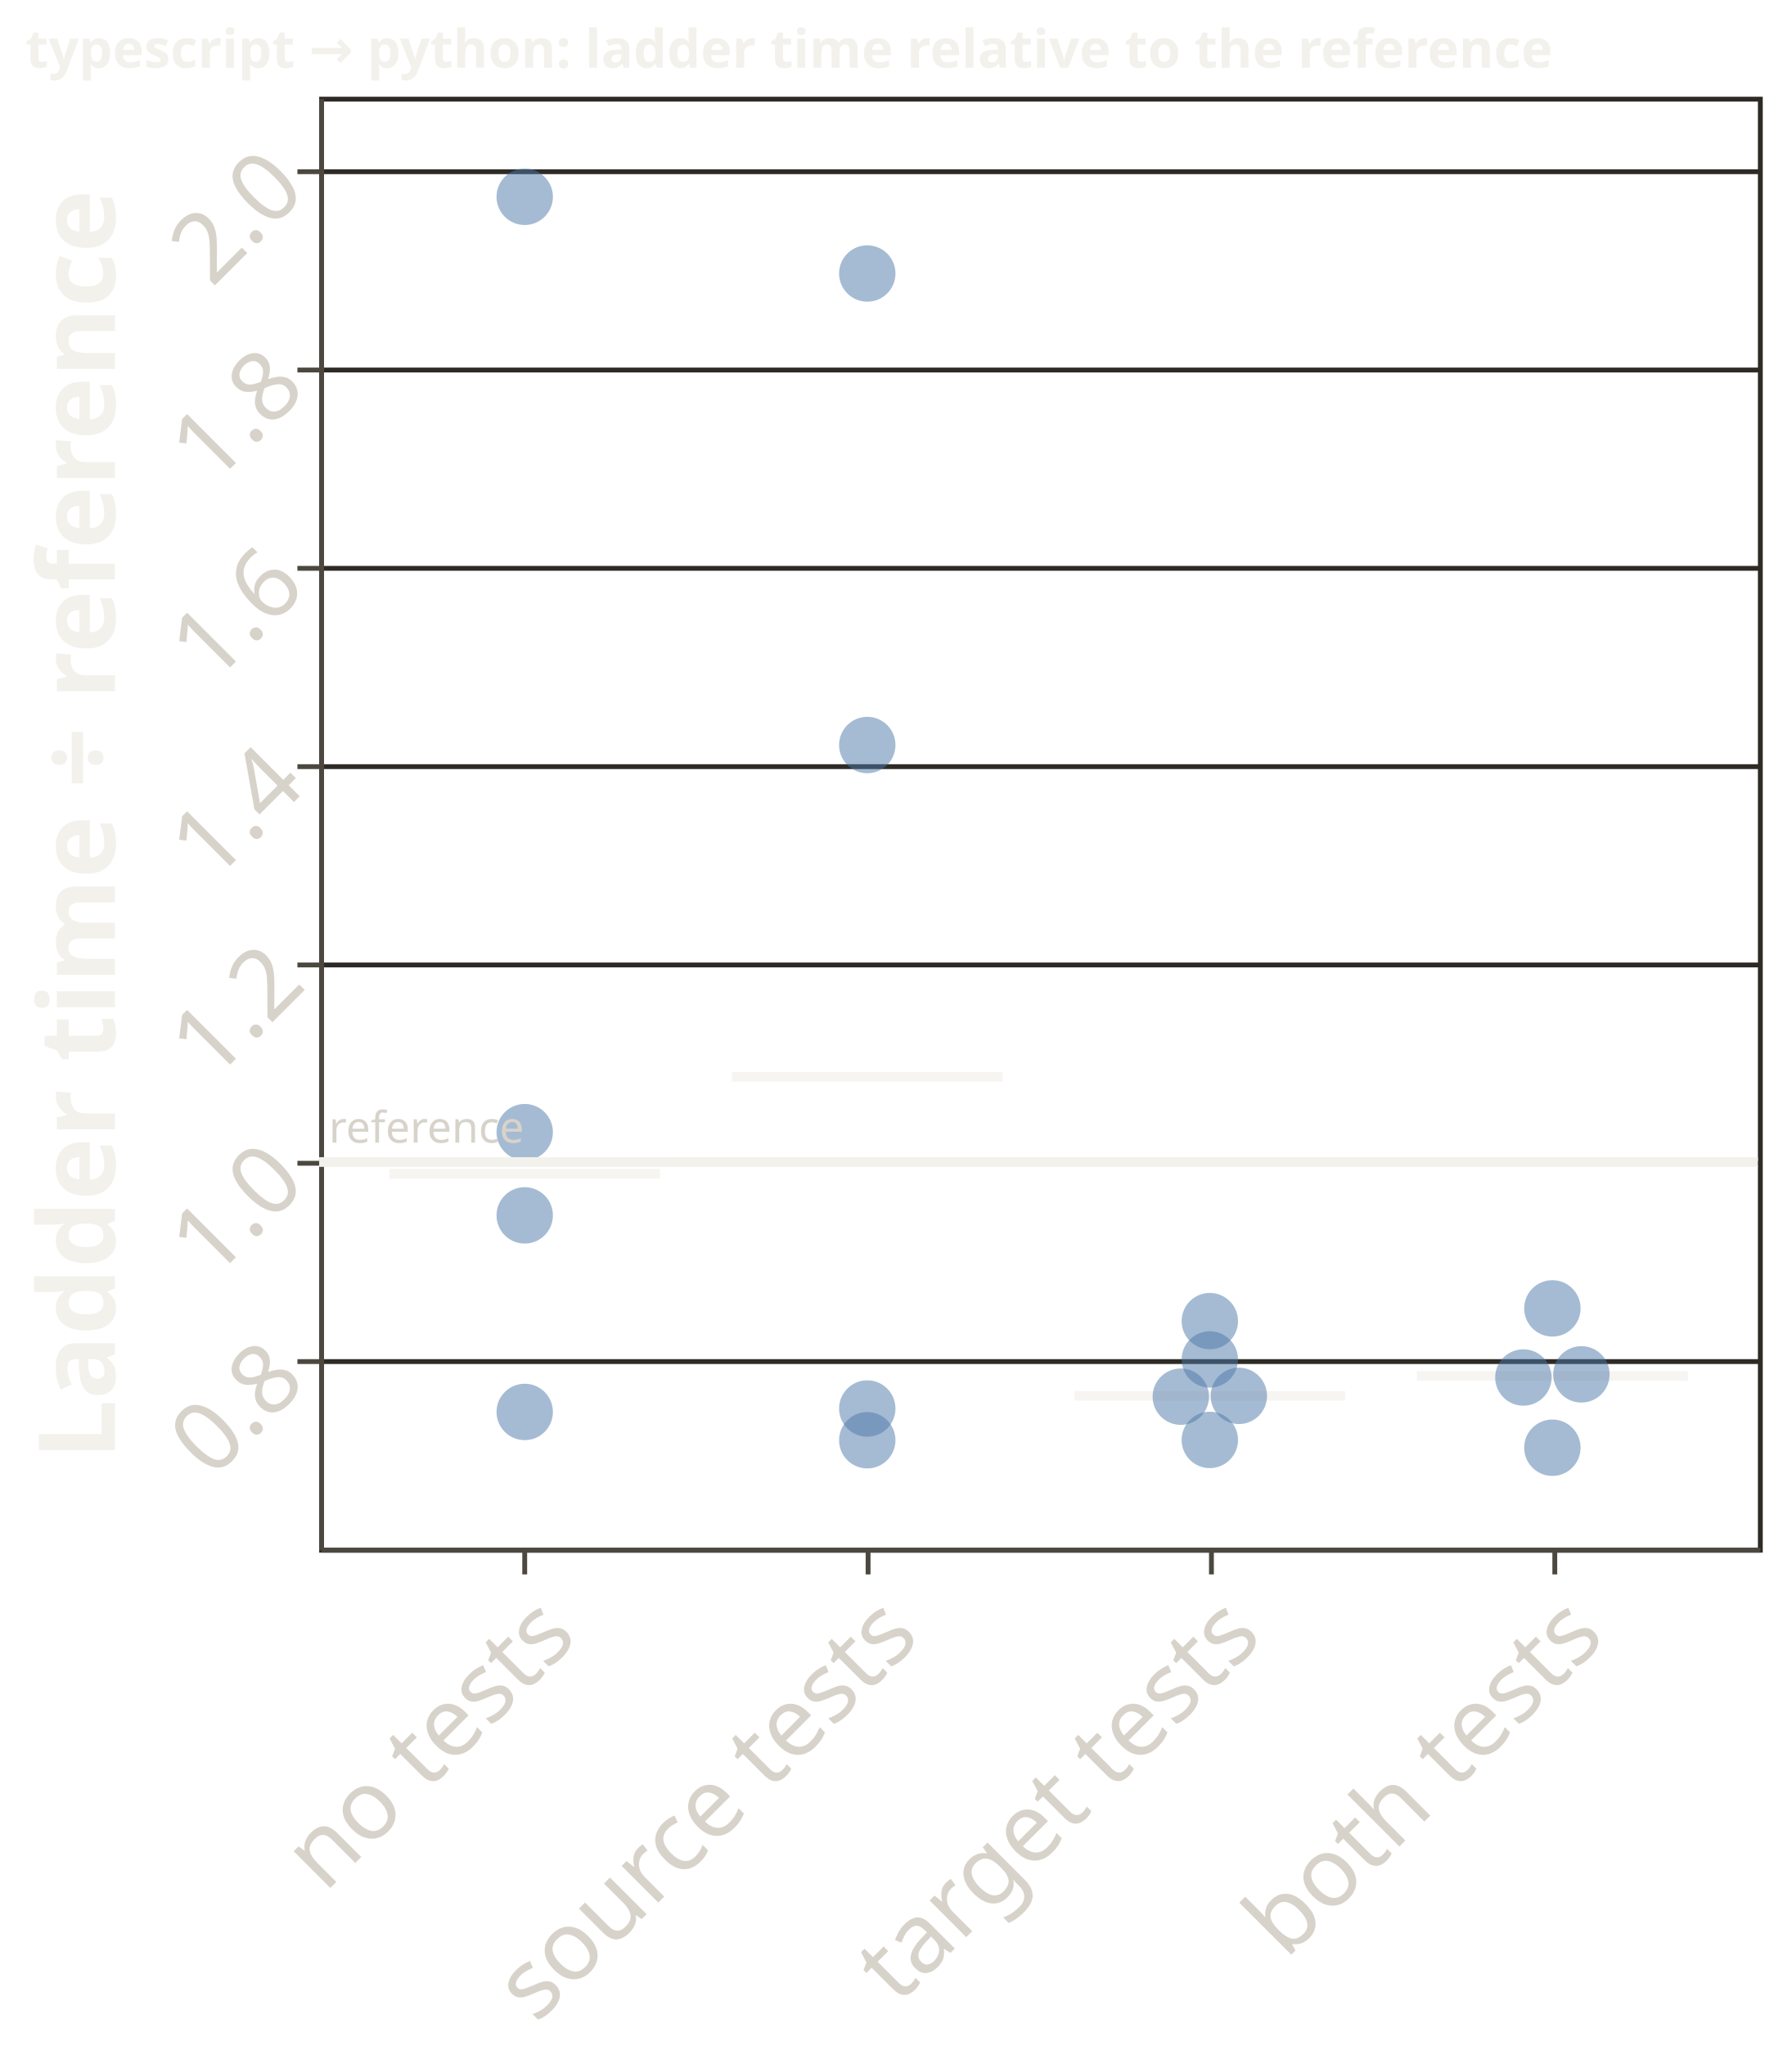
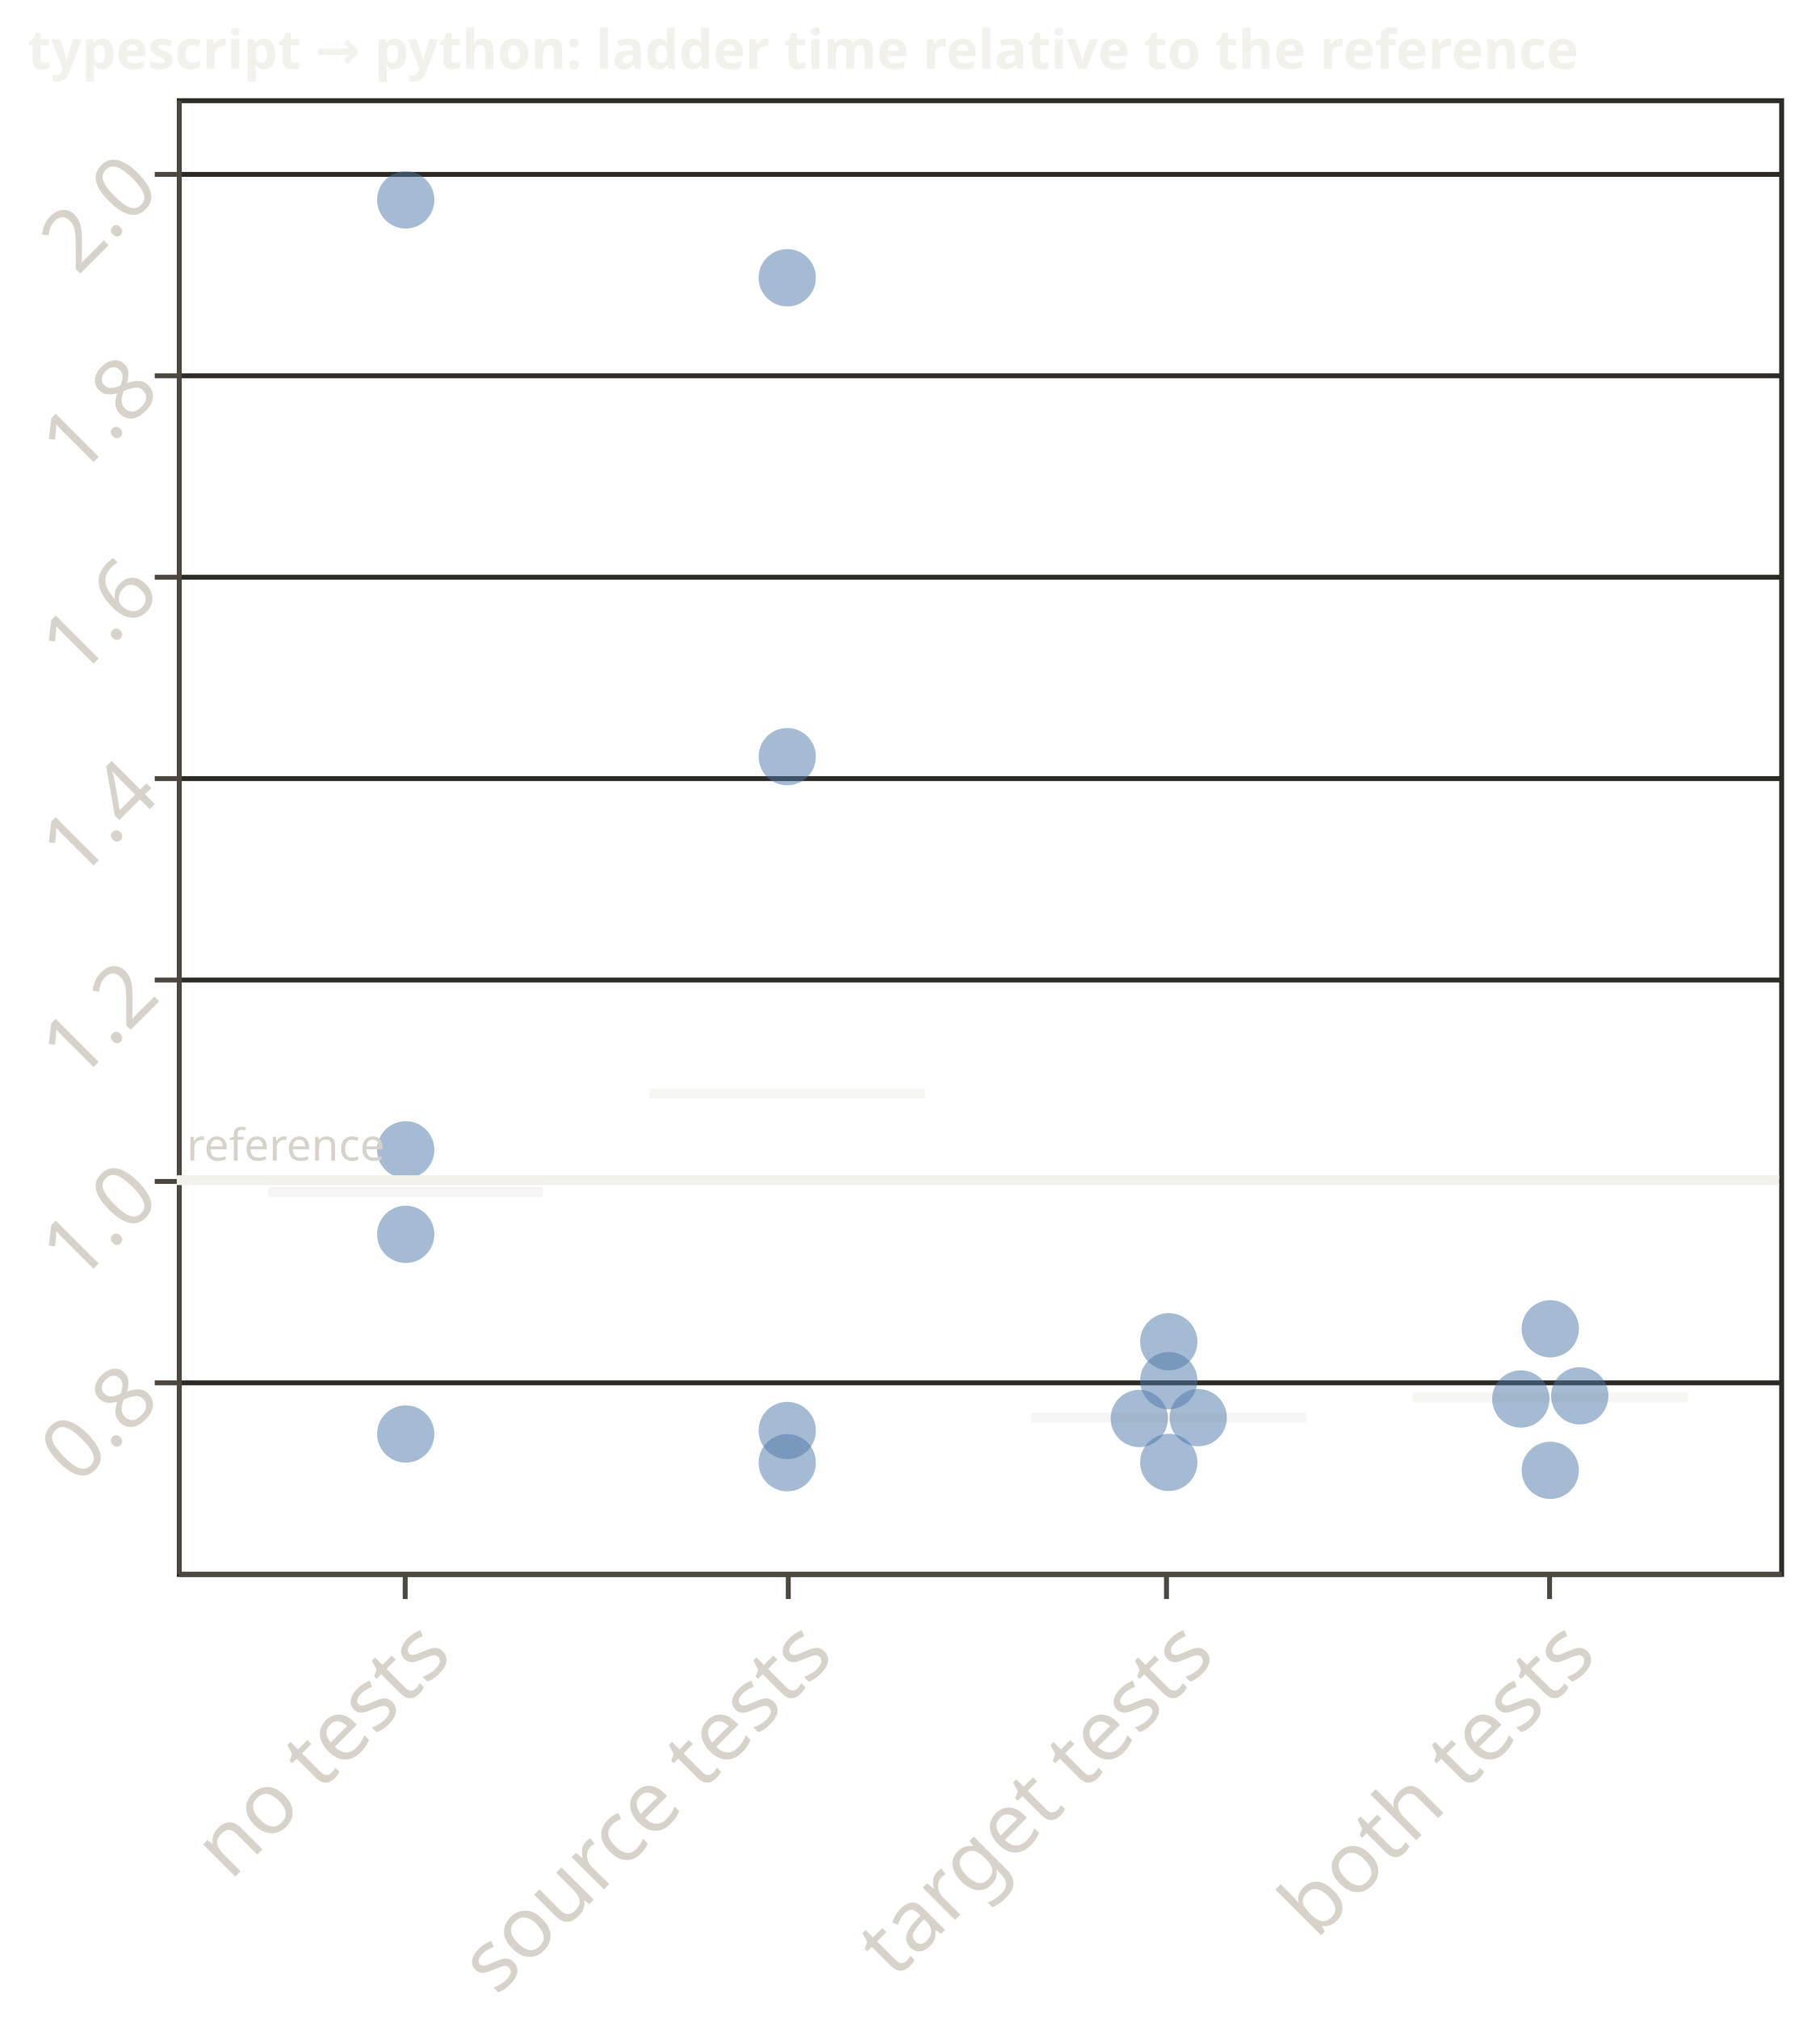
- <svg xmlns="http://www.w3.org/2000/svg" version="1.1" class="marks" width="370.5" height="423" viewBox="0 0 370.5 423">
-   <g fill="none" stroke-miterlimit="10" transform="translate(66,20)">
+ <svg xmlns="http://www.w3.org/2000/svg" version="1.1" class="marks" width="370.5" height="411" viewBox="0 0 370.5 411">
+   <g fill="none" stroke-miterlimit="10" transform="translate(36,20)">
    <g class="mark-group role-frame root" role="graphics-object" aria-roledescription="group mark container">
      <g transform="translate(0,0)">
-         <path class="background" aria-hidden="true" d="M0.5,0.5h297.5v300h-297.5Z" stroke="#2e2b26" />
+         <path class="background" aria-hidden="true" d="M0.5,0.5h326.25v300h-326.25Z" stroke="#2e2b26" />
        <g>
          <g class="mark-group role-axis" aria-hidden="true">
            <g transform="translate(0.5,0.5)">
              <path class="background" aria-hidden="true" d="M0,0h0v0h0Z" pointer-events="none" />
              <g>
                <g class="mark-rule role-axis-grid" pointer-events="none">
-                   <line transform="translate(0,261)" x2="297.5" y2="0" stroke="#2e2b26" stroke-width="1" opacity="1" />
-                   <line transform="translate(0,220)" x2="297.5" y2="0" stroke="#2e2b26" stroke-width="1" opacity="1" />
-                   <line transform="translate(0,179)" x2="297.5" y2="0" stroke="#2e2b26" stroke-width="1" opacity="1" />
-                   <line transform="translate(0,138)" x2="297.5" y2="0" stroke="#2e2b26" stroke-width="1" opacity="1" />
-                   <line transform="translate(0,97)" x2="297.5" y2="0" stroke="#2e2b26" stroke-width="1" opacity="1" />
-                   <line transform="translate(0,56)" x2="297.5" y2="0" stroke="#2e2b26" stroke-width="1" opacity="1" />
-                   <line transform="translate(0,15)" x2="297.5" y2="0" stroke="#2e2b26" stroke-width="1" opacity="1" />
+                   <line transform="translate(0,261)" x2="326.25" y2="0" stroke="#2e2b26" stroke-width="1" opacity="1" />
+                   <line transform="translate(0,220)" x2="326.25" y2="0" stroke="#2e2b26" stroke-width="1" opacity="1" />
+                   <line transform="translate(0,179)" x2="326.25" y2="0" stroke="#2e2b26" stroke-width="1" opacity="1" />
+                   <line transform="translate(0,138)" x2="326.25" y2="0" stroke="#2e2b26" stroke-width="1" opacity="1" />
+                   <line transform="translate(0,97)" x2="326.25" y2="0" stroke="#2e2b26" stroke-width="1" opacity="1" />
+                   <line transform="translate(0,56)" x2="326.25" y2="0" stroke="#2e2b26" stroke-width="1" opacity="1" />
+                   <line transform="translate(0,15)" x2="326.25" y2="0" stroke="#2e2b26" stroke-width="1" opacity="1" />
                </g>
              </g>
              <path class="foreground" aria-hidden="true" d="" pointer-events="none" display="none" />
            </g>
          </g>
          <g class="mark-group role-axis" role="graphics-symbol" aria-roledescription="axis" aria-label="X-axis for a discrete scale with 4 values: no tests, source tests, target tests, both tests">
            <g transform="translate(0.5,300.5)">
              <path class="background" aria-hidden="true" d="M0,0h0v0h0Z" pointer-events="none" />
              <g>
                <g class="mark-rule role-axis-tick" pointer-events="none">
-                   <line transform="translate(42,0)" x2="0" y2="5" stroke="#4c4840" stroke-width="1" opacity="1" />
-                   <line transform="translate(113,0)" x2="0" y2="5" stroke="#4c4840" stroke-width="1" opacity="1" />
-                   <line transform="translate(184,0)" x2="0" y2="5" stroke="#4c4840" stroke-width="1" opacity="1" />
-                   <line transform="translate(255,0)" x2="0" y2="5" stroke="#4c4840" stroke-width="1" opacity="1" />
+                   <line transform="translate(46,0)" x2="0" y2="5" stroke="#4c4840" stroke-width="1" opacity="1" />
+                   <line transform="translate(124,0)" x2="0" y2="5" stroke="#4c4840" stroke-width="1" opacity="1" />
+                   <line transform="translate(201,0)" x2="0" y2="5" stroke="#4c4840" stroke-width="1" opacity="1" />
+                   <line transform="translate(279,0)" x2="0" y2="5" stroke="#4c4840" stroke-width="1" opacity="1" />
                </g>
                <g class="mark-text role-axis-label" pointer-events="none">
-                   <text text-anchor="end" transform="translate(42,7) rotate(-45) translate(0,16)" font-family="sans-serif" font-size="20px" fill="#d8d3ca" opacity="1">no tests</text>
-                   <text text-anchor="end" transform="translate(112.8333,7) rotate(-45) translate(0,16)" font-family="sans-serif" font-size="20px" fill="#d8d3ca" opacity="1">source tests</text>
-                   <text text-anchor="end" transform="translate(183.6667,7) rotate(-45) translate(0,16)" font-family="sans-serif" font-size="20px" fill="#d8d3ca" opacity="1">target tests</text>
-                   <text text-anchor="end" transform="translate(254.5,7) rotate(-45) translate(0,16)" font-family="sans-serif" font-size="20px" fill="#d8d3ca" opacity="1">both tests</text>
+                   <text text-anchor="end" transform="translate(46.10714,7) rotate(-45) translate(0,14)" font-family="sans-serif" font-size="17.32px" fill="#d8d3ca" opacity="1">no tests</text>
+                   <text text-anchor="end" transform="translate(123.7857,7) rotate(-45) translate(0,14)" font-family="sans-serif" font-size="17.32px" fill="#d8d3ca" opacity="1">source tests</text>
+                   <text text-anchor="end" transform="translate(201.4643,7) rotate(-45) translate(0,14)" font-family="sans-serif" font-size="17.32px" fill="#d8d3ca" opacity="1">target tests</text>
+                   <text text-anchor="end" transform="translate(279.1429,7) rotate(-45) translate(0,14)" font-family="sans-serif" font-size="17.32px" fill="#d8d3ca" opacity="1">both tests</text>
                </g>
                <g class="mark-rule role-axis-domain" pointer-events="none">
-                   <line transform="translate(0,0)" x2="297.5" y2="0" stroke="#4c4840" stroke-width="1" opacity="1" />
+                   <line transform="translate(0,0)" x2="326.25" y2="0" stroke="#4c4840" stroke-width="1" opacity="1" />
                </g>
              </g>
              <path class="foreground" aria-hidden="true" d="" pointer-events="none" display="none" />
            </g>
          </g>
-           <g class="mark-group role-axis" role="graphics-symbol" aria-roledescription="axis" aria-label="Y-axis titled 'Ladder time ÷ reference' for a linear scale with values from 0.6 to 2.1">
+           <g class="mark-group role-axis" role="graphics-symbol" aria-roledescription="axis" aria-label="Y-axis for a linear scale with values from 0.6 to 2.1">
            <g transform="translate(0.5,0.5)">
              <path class="background" aria-hidden="true" d="M0,0h0v0h0Z" pointer-events="none" />
              <g>
                <g class="mark-rule role-axis-tick" pointer-events="none">
                  <line transform="translate(0,261)" x2="-5" y2="0" stroke="#4c4840" stroke-width="1" opacity="1" />
                  <line transform="translate(0,220)" x2="-5" y2="0" stroke="#4c4840" stroke-width="1" opacity="1" />
                  <line transform="translate(0,179)" x2="-5" y2="0" stroke="#4c4840" stroke-width="1" opacity="1" />
                  <line transform="translate(0,138)" x2="-5" y2="0" stroke="#4c4840" stroke-width="1" opacity="1" />
                  <line transform="translate(0,97)" x2="-5" y2="0" stroke="#4c4840" stroke-width="1" opacity="1" />
                  <line transform="translate(0,56)" x2="-5" y2="0" stroke="#4c4840" stroke-width="1" opacity="1" />
                  <line transform="translate(0,15)" x2="-5" y2="0" stroke="#4c4840" stroke-width="1" opacity="1" />
                </g>
                <g class="mark-text role-axis-label" pointer-events="none">
-                   <text text-anchor="end" transform="translate(-7,261.2983) rotate(-45) translate(0,6)" font-family="sans-serif" font-size="20px" fill="#d8d3ca" opacity="1">0.8</text>
-                   <text text-anchor="end" transform="translate(-7,220.2419) rotate(-45) translate(0,6)" font-family="sans-serif" font-size="20px" fill="#d8d3ca" opacity="1">1.0</text>
-                   <text text-anchor="end" transform="translate(-7,179.1856) rotate(-45) translate(0,6)" font-family="sans-serif" font-size="20px" fill="#d8d3ca" opacity="1">1.2</text>
-                   <text text-anchor="end" transform="translate(-7,138.1292) rotate(-45) translate(0,6)" font-family="sans-serif" font-size="20px" fill="#d8d3ca" opacity="1">1.4</text>
-                   <text text-anchor="end" transform="translate(-7,97.07291) rotate(-45) translate(0,6)" font-family="sans-serif" font-size="20px" fill="#d8d3ca" opacity="1">1.6</text>
-                   <text text-anchor="end" transform="translate(-7,56.01657) rotate(-45) translate(0,6)" font-family="sans-serif" font-size="20px" fill="#d8d3ca" opacity="1">1.8</text>
-                   <text text-anchor="end" transform="translate(-7,14.96024) rotate(-45) translate(0,6)" font-family="sans-serif" font-size="20px" fill="#d8d3ca" opacity="1">2.0</text>
+                   <text text-anchor="end" transform="translate(-7,261.2983) rotate(-45) translate(0,5)" font-family="sans-serif" font-size="17.32px" fill="#d8d3ca" opacity="1">0.8</text>
+                   <text text-anchor="end" transform="translate(-7,220.2419) rotate(-45) translate(0,5)" font-family="sans-serif" font-size="17.32px" fill="#d8d3ca" opacity="1">1.0</text>
+                   <text text-anchor="end" transform="translate(-7,179.1856) rotate(-45) translate(0,5)" font-family="sans-serif" font-size="17.32px" fill="#d8d3ca" opacity="1">1.2</text>
+                   <text text-anchor="end" transform="translate(-7,138.1292) rotate(-45) translate(0,5)" font-family="sans-serif" font-size="17.32px" fill="#d8d3ca" opacity="1">1.4</text>
+                   <text text-anchor="end" transform="translate(-7,97.07291) rotate(-45) translate(0,5)" font-family="sans-serif" font-size="17.32px" fill="#d8d3ca" opacity="1">1.6</text>
+                   <text text-anchor="end" transform="translate(-7,56.01657) rotate(-45) translate(0,5)" font-family="sans-serif" font-size="17.32px" fill="#d8d3ca" opacity="1">1.8</text>
+                   <text text-anchor="end" transform="translate(-7,14.96024) rotate(-45) translate(0,5)" font-family="sans-serif" font-size="17.32px" fill="#d8d3ca" opacity="1">2.0</text>
                </g>
                <g class="mark-rule role-axis-domain" pointer-events="none">
                  <line transform="translate(0,300)" x2="0" y2="-300" stroke="#4c4840" stroke-width="1" opacity="1" />
-                 </g>
-                 <g class="mark-text role-axis-title" pointer-events="none">
-                   <text text-anchor="middle" transform="translate(-37.73057,150) rotate(-90) translate(0,-5)" font-family="sans-serif" font-size="22px" font-weight="bold" fill="#f3f1ec" opacity="1">Ladder time ÷ reference</text>
                </g>
              </g>
              <path class="foreground" aria-hidden="true" d="" pointer-events="none" display="none" />
            </g>
          </g>
          <g class="mark-rect role-mark layer_0_marks" role="graphics-object" aria-roledescription="rect mark container">
-             <path aria-label="condition: no tests; Ladder time ÷ reference: 0.988171703008; nudge: 0" role="graphics-symbol" aria-roledescription="tick" d="M14.5,221.67h56v2h-56Z" fill="#f3f1ec" opacity="0.7" />
-             <path aria-label="condition: source tests; Ladder time ÷ reference: 1.08585265435; nudge: 0" role="graphics-symbol" aria-roledescription="tick" d="M85.333,201.618h56v2h-56Z" fill="#f3f1ec" opacity="0.7" />
-             <path aria-label="condition: target tests; Ladder time ÷ reference: 0.764488670547; nudge: 0" role="graphics-symbol" aria-roledescription="tick" d="M156.167,267.588h56v2h-56Z" fill="#f3f1ec" opacity="0.7" />
-             <path aria-label="condition: both tests; Ladder time ÷ reference: 0.784569588743; nudge: 0" role="graphics-symbol" aria-roledescription="tick" d="M227,263.466h56v2h-56Z" fill="#f3f1ec" opacity="0.7" />
+             <path aria-label="condition: no tests; value: 0.988171703008; nudge: 0" role="graphics-symbol" aria-roledescription="tick" d="M18.607,221.67h56v2h-56Z" fill="#f3f1ec" opacity="0.7" />
+             <path aria-label="condition: source tests; value: 1.08585265435; nudge: 0" role="graphics-symbol" aria-roledescription="tick" d="M96.286,201.618h56v2h-56Z" fill="#f3f1ec" opacity="0.7" />
+             <path aria-label="condition: target tests; value: 0.764488670547; nudge: 0" role="graphics-symbol" aria-roledescription="tick" d="M173.964,267.588h56v2h-56Z" fill="#f3f1ec" opacity="0.7" />
+             <path aria-label="condition: both tests; value: 0.784569588743; nudge: 0" role="graphics-symbol" aria-roledescription="tick" d="M251.643,263.466h56v2h-56Z" fill="#f3f1ec" opacity="0.7" />
          </g>
          <g class="mark-symbol role-mark layer_1_marks" role="graphics-object" aria-roledescription="symbol mark container">
-             <path aria-label="condition: no tests; Ladder time ÷ reference: 1.03008119795; nudge: 0; run: 2da5a2c0; ladder time ÷ reference: 1.03; rungs completed: 16; total ms: 416.1" role="graphics-symbol" aria-roledescription="point" transform="translate(42.5,214.0668)" d="M5.831,0A5.831,5.831,0,1,1,-5.831,0A5.831,5.831,0,1,1,5.831,0" fill="#4c78a8" stroke-width="2" opacity="0.5" />
-             <path aria-label="condition: no tests; Ladder time ÷ reference: 0.946262208065; nudge: 0; run: f8ca89ff; ladder time ÷ reference: 0.95; rungs completed: 16; total ms: 409.9" role="graphics-symbol" aria-roledescription="point" transform="translate(42.5,231.2733)" d="M5.831,0A5.831,5.831,0,1,1,-5.831,0A5.831,5.831,0,1,1,5.831,0" fill="#4c78a8" stroke-width="2" opacity="0.5" />
-             <path aria-label="condition: no tests; Ladder time ÷ reference: 0.748292397005; nudge: 0; run: 2d7fbef6; ladder time ÷ reference: 0.75; rungs completed: 16; total ms: 370.1" role="graphics-symbol" aria-roledescription="point" transform="translate(42.5,271.9129)" d="M5.831,0A5.831,5.831,0,1,1,-5.831,0A5.831,5.831,0,1,1,5.831,0" fill="#4c78a8" stroke-width="2" opacity="0.5" />
-             <path aria-label="condition: no tests; Ladder time ÷ reference: 1.97208996963; nudge: 0; run: 670261ce; ladder time ÷ reference: 1.97; rungs completed: 18; total ms: 20,950.7" role="graphics-symbol" aria-roledescription="point" transform="translate(42.5,20.68966)" d="M5.831,0A5.831,5.831,0,1,1,-5.831,0A5.831,5.831,0,1,1,5.831,0" fill="#4c78a8" stroke-width="2" opacity="0.5" />
-             <path aria-label="condition: source tests; Ladder time ÷ reference: 0.719814411021; nudge: 0; run: 054a84ca; ladder time ÷ reference: 0.72; rungs completed: 16; total ms: 359.5" role="graphics-symbol" aria-roledescription="point" transform="translate(113.3333,277.7589)" d="M5.831,0A5.831,5.831,0,1,1,-5.831,0A5.831,5.831,0,1,1,5.831,0" fill="#4c78a8" stroke-width="2" opacity="0.5" />
-             <path aria-label="condition: source tests; Ladder time ÷ reference: 0.75174202043; nudge: 0; run: 3f62598c; ladder time ÷ reference: 0.75; rungs completed: 16; total ms: 366.2" role="graphics-symbol" aria-roledescription="point" transform="translate(113.3333,271.2047)" d="M5.831,0A5.831,5.831,0,1,1,-5.831,0A5.831,5.831,0,1,1,5.831,0" fill="#4c78a8" stroke-width="2" opacity="0.5" />
-             <path aria-label="condition: source tests; Ladder time ÷ reference: 1.41996328827; nudge: 0; run: 461ef9c5; ladder time ÷ reference: 1.42; rungs completed: 16; total ms: 496.0" role="graphics-symbol" aria-roledescription="point" transform="translate(113.3333,134.0312)" d="M5.831,0A5.831,5.831,0,1,1,-5.831,0A5.831,5.831,0,1,1,5.831,0" fill="#4c78a8" stroke-width="2" opacity="0.5" />
-             <path aria-label="condition: source tests; Ladder time ÷ reference: 1.89485500841; nudge: 0; run: 7c1544c0; ladder time ÷ reference: 1.89; rungs completed: 16; total ms: 575.0" role="graphics-symbol" aria-roledescription="point" transform="translate(113.3333,36.54458)" d="M5.831,0A5.831,5.831,0,1,1,-5.831,0A5.831,5.831,0,1,1,5.831,0" fill="#4c78a8" stroke-width="2" opacity="0.5" />
-             <path aria-label="condition: target tests; Ladder time ÷ reference: 0.764488670547; nudge: 0.5; run: fbe56704; ladder time ÷ reference: 0.76; rungs completed: 16; total ms: 372.7" role="graphics-symbol" aria-roledescription="point" transform="translate(190.1667,268.5881)" d="M5.831,0A5.831,5.831,0,1,1,-5.831,0A5.831,5.831,0,1,1,5.831,0" fill="#4c78a8" stroke-width="2" opacity="0.5" />
-             <path aria-label="condition: target tests; Ladder time ÷ reference: 0.720117142561; nudge: 0; run: f01d5496; ladder time ÷ reference: 0.72; rungs completed: 16; total ms: 364.3" role="graphics-symbol" aria-roledescription="point" transform="translate(184.1667,277.6967)" d="M5.831,0A5.831,5.831,0,1,1,-5.831,0A5.831,5.831,0,1,1,5.831,0" fill="#4c78a8" stroke-width="2" opacity="0.5" />
-             <path aria-label="condition: target tests; Ladder time ÷ reference: 0.839766829499; nudge: 0; run: 8305aa82; ladder time ÷ reference: 0.84; rungs completed: 16; total ms: 388.2" role="graphics-symbol" aria-roledescription="point" transform="translate(184.1667,253.1349)" d="M5.831,0A5.831,5.831,0,1,1,-5.831,0A5.831,5.831,0,1,1,5.831,0" fill="#4c78a8" stroke-width="2" opacity="0.5" />
-             <path aria-label="condition: target tests; Ladder time ÷ reference: 0.76367691938; nudge: −0.5; run: 609edff1; ladder time ÷ reference: 0.76; rungs completed: 16; total ms: 369.7" role="graphics-symbol" aria-roledescription="point" transform="translate(178.1667,268.7547)" d="M5.831,0A5.831,5.831,0,1,1,-5.831,0A5.831,5.831,0,1,1,5.831,0" fill="#4c78a8" stroke-width="2" opacity="0.5" />
-             <path aria-label="condition: target tests; Ladder time ÷ reference: 0.801173279899; nudge: 0; run: 14873f98; ladder time ÷ reference: 0.80; rungs completed: 16; total ms: 379.6" role="graphics-symbol" aria-roledescription="point" transform="translate(184.1667,261.0574)" d="M5.831,0A5.831,5.831,0,1,1,-5.831,0A5.831,5.831,0,1,1,5.831,0" fill="#4c78a8" stroke-width="2" opacity="0.5" />
-             <path aria-label="condition: both tests; Ladder time ÷ reference: 0.786149484692; nudge: 0.5; run: 9f286468; ladder time ÷ reference: 0.79; rungs completed: 16; total ms: 372.3" role="graphics-symbol" aria-roledescription="point" transform="translate(261,264.1415)" d="M5.831,0A5.831,5.831,0,1,1,-5.831,0A5.831,5.831,0,1,1,5.831,0" fill="#4c78a8" stroke-width="2" opacity="0.5" />
-             <path aria-label="condition: both tests; Ladder time ÷ reference: 0.852598830391; nudge: 0; run: 2a16d72b; ladder time ÷ reference: 0.85; rungs completed: 16; total ms: 391.4" role="graphics-symbol" aria-roledescription="point" transform="translate(255,250.5007)" d="M5.831,0A5.831,5.831,0,1,1,-5.831,0A5.831,5.831,0,1,1,5.831,0" fill="#4c78a8" stroke-width="2" opacity="0.5" />
-             <path aria-label="condition: both tests; Ladder time ÷ reference: 0.782989692793; nudge: −0.5; run: 9de9fd66; ladder time ÷ reference: 0.78; rungs completed: 16; total ms: 379.5" role="graphics-symbol" aria-roledescription="point" transform="translate(249,264.7902)" d="M5.831,0A5.831,5.831,0,1,1,-5.831,0A5.831,5.831,0,1,1,5.831,0" fill="#4c78a8" stroke-width="2" opacity="0.5" />
-             <path aria-label="condition: both tests; Ladder time ÷ reference: 0.712256737339; nudge: 0; run: 089a4294; ladder time ÷ reference: 0.71; rungs completed: 16; total ms: 365.2" role="graphics-symbol" aria-roledescription="point" transform="translate(255,279.3103)" d="M5.831,0A5.831,5.831,0,1,1,-5.831,0A5.831,5.831,0,1,1,5.831,0" fill="#4c78a8" stroke-width="2" opacity="0.5" />
+             <path aria-label="condition: no tests; value: 1.03008119795; nudge: 0; run: 2da5a2c0; ladder time ÷ reference: 1.03; rungs completed: 16; total ms: 416.1" role="graphics-symbol" aria-roledescription="point" transform="translate(46.60714,214.0668)" d="M5.831,0A5.831,5.831,0,1,1,-5.831,0A5.831,5.831,0,1,1,5.831,0" fill="#4c78a8" stroke-width="2" opacity="0.5" />
+             <path aria-label="condition: no tests; value: 0.946262208065; nudge: 0; run: f8ca89ff; ladder time ÷ reference: 0.95; rungs completed: 16; total ms: 409.9" role="graphics-symbol" aria-roledescription="point" transform="translate(46.60714,231.2733)" d="M5.831,0A5.831,5.831,0,1,1,-5.831,0A5.831,5.831,0,1,1,5.831,0" fill="#4c78a8" stroke-width="2" opacity="0.5" />
+             <path aria-label="condition: no tests; value: 0.748292397005; nudge: 0; run: 2d7fbef6; ladder time ÷ reference: 0.75; rungs completed: 16; total ms: 370.1" role="graphics-symbol" aria-roledescription="point" transform="translate(46.60714,271.9129)" d="M5.831,0A5.831,5.831,0,1,1,-5.831,0A5.831,5.831,0,1,1,5.831,0" fill="#4c78a8" stroke-width="2" opacity="0.5" />
+             <path aria-label="condition: no tests; value: 1.97208996963; nudge: 0; run: 670261ce; ladder time ÷ reference: 1.97; rungs completed: 18; total ms: 20,950.7" role="graphics-symbol" aria-roledescription="point" transform="translate(46.60714,20.68966)" d="M5.831,0A5.831,5.831,0,1,1,-5.831,0A5.831,5.831,0,1,1,5.831,0" fill="#4c78a8" stroke-width="2" opacity="0.5" />
+             <path aria-label="condition: source tests; value: 0.719814411021; nudge: 0; run: 054a84ca; ladder time ÷ reference: 0.72; rungs completed: 16; total ms: 359.5" role="graphics-symbol" aria-roledescription="point" transform="translate(124.2857,277.7589)" d="M5.831,0A5.831,5.831,0,1,1,-5.831,0A5.831,5.831,0,1,1,5.831,0" fill="#4c78a8" stroke-width="2" opacity="0.5" />
+             <path aria-label="condition: source tests; value: 0.75174202043; nudge: 0; run: 3f62598c; ladder time ÷ reference: 0.75; rungs completed: 16; total ms: 366.2" role="graphics-symbol" aria-roledescription="point" transform="translate(124.2857,271.2047)" d="M5.831,0A5.831,5.831,0,1,1,-5.831,0A5.831,5.831,0,1,1,5.831,0" fill="#4c78a8" stroke-width="2" opacity="0.5" />
+             <path aria-label="condition: source tests; value: 1.41996328827; nudge: 0; run: 461ef9c5; ladder time ÷ reference: 1.42; rungs completed: 16; total ms: 496.0" role="graphics-symbol" aria-roledescription="point" transform="translate(124.2857,134.0312)" d="M5.831,0A5.831,5.831,0,1,1,-5.831,0A5.831,5.831,0,1,1,5.831,0" fill="#4c78a8" stroke-width="2" opacity="0.5" />
+             <path aria-label="condition: source tests; value: 1.89485500841; nudge: 0; run: 7c1544c0; ladder time ÷ reference: 1.89; rungs completed: 16; total ms: 575.0" role="graphics-symbol" aria-roledescription="point" transform="translate(124.2857,36.54458)" d="M5.831,0A5.831,5.831,0,1,1,-5.831,0A5.831,5.831,0,1,1,5.831,0" fill="#4c78a8" stroke-width="2" opacity="0.5" />
+             <path aria-label="condition: target tests; value: 0.764488670547; nudge: 0.5; run: fbe56704; ladder time ÷ reference: 0.76; rungs completed: 16; total ms: 372.7" role="graphics-symbol" aria-roledescription="point" transform="translate(207.9643,268.5881)" d="M5.831,0A5.831,5.831,0,1,1,-5.831,0A5.831,5.831,0,1,1,5.831,0" fill="#4c78a8" stroke-width="2" opacity="0.5" />
+             <path aria-label="condition: target tests; value: 0.720117142561; nudge: 0; run: f01d5496; ladder time ÷ reference: 0.72; rungs completed: 16; total ms: 364.3" role="graphics-symbol" aria-roledescription="point" transform="translate(201.9643,277.6967)" d="M5.831,0A5.831,5.831,0,1,1,-5.831,0A5.831,5.831,0,1,1,5.831,0" fill="#4c78a8" stroke-width="2" opacity="0.5" />
+             <path aria-label="condition: target tests; value: 0.839766829499; nudge: 0; run: 8305aa82; ladder time ÷ reference: 0.84; rungs completed: 16; total ms: 388.2" role="graphics-symbol" aria-roledescription="point" transform="translate(201.9643,253.1349)" d="M5.831,0A5.831,5.831,0,1,1,-5.831,0A5.831,5.831,0,1,1,5.831,0" fill="#4c78a8" stroke-width="2" opacity="0.5" />
+             <path aria-label="condition: target tests; value: 0.76367691938; nudge: −0.5; run: 609edff1; ladder time ÷ reference: 0.76; rungs completed: 16; total ms: 369.7" role="graphics-symbol" aria-roledescription="point" transform="translate(195.9643,268.7547)" d="M5.831,0A5.831,5.831,0,1,1,-5.831,0A5.831,5.831,0,1,1,5.831,0" fill="#4c78a8" stroke-width="2" opacity="0.5" />
+             <path aria-label="condition: target tests; value: 0.801173279899; nudge: 0; run: 14873f98; ladder time ÷ reference: 0.80; rungs completed: 16; total ms: 379.6" role="graphics-symbol" aria-roledescription="point" transform="translate(201.9643,261.0574)" d="M5.831,0A5.831,5.831,0,1,1,-5.831,0A5.831,5.831,0,1,1,5.831,0" fill="#4c78a8" stroke-width="2" opacity="0.5" />
+             <path aria-label="condition: both tests; value: 0.786149484692; nudge: 0.5; run: 9f286468; ladder time ÷ reference: 0.79; rungs completed: 16; total ms: 372.3" role="graphics-symbol" aria-roledescription="point" transform="translate(285.6429,264.1415)" d="M5.831,0A5.831,5.831,0,1,1,-5.831,0A5.831,5.831,0,1,1,5.831,0" fill="#4c78a8" stroke-width="2" opacity="0.5" />
+             <path aria-label="condition: both tests; value: 0.852598830391; nudge: 0; run: 2a16d72b; ladder time ÷ reference: 0.85; rungs completed: 16; total ms: 391.4" role="graphics-symbol" aria-roledescription="point" transform="translate(279.6429,250.5007)" d="M5.831,0A5.831,5.831,0,1,1,-5.831,0A5.831,5.831,0,1,1,5.831,0" fill="#4c78a8" stroke-width="2" opacity="0.5" />
+             <path aria-label="condition: both tests; value: 0.782989692793; nudge: −0.5; run: 9de9fd66; ladder time ÷ reference: 0.78; rungs completed: 16; total ms: 379.5" role="graphics-symbol" aria-roledescription="point" transform="translate(273.6429,264.7902)" d="M5.831,0A5.831,5.831,0,1,1,-5.831,0A5.831,5.831,0,1,1,5.831,0" fill="#4c78a8" stroke-width="2" opacity="0.5" />
+             <path aria-label="condition: both tests; value: 0.712256737339; nudge: 0; run: 089a4294; ladder time ÷ reference: 0.71; rungs completed: 16; total ms: 365.2" role="graphics-symbol" aria-roledescription="point" transform="translate(279.6429,279.3103)" d="M5.831,0A5.831,5.831,0,1,1,-5.831,0A5.831,5.831,0,1,1,5.831,0" fill="#4c78a8" stroke-width="2" opacity="0.5" />
          </g>
          <g class="mark-rule role-mark layer_2_marks" role="graphics-object" aria-roledescription="rule mark container">
-             <line aria-label="Ladder time ÷ reference: 1" role="graphics-symbol" aria-roledescription="rule mark" transform="translate(297.5,220.2419)" x2="-297.5" y2="0" stroke="#f3f1ec" stroke-width="2" />
+             <line aria-label="value: 1" role="graphics-symbol" aria-roledescription="rule mark" transform="translate(326.25,220.2419)" x2="-326.25" y2="0" stroke="#f3f1ec" stroke-width="2" />
          </g>
          <g class="mark-text role-mark layer_3_marks" role="graphics-object" aria-roledescription="text mark container">
-             <text aria-label="Ladder time ÷ reference: 1; label: reference" role="graphics-symbol" aria-roledescription="text mark" text-anchor="start" transform="translate(2,216.2419)" font-family="sans-serif" font-size="9px" fill="#d8d3ca">reference</text>
+             <text aria-label="value: 1; label: reference" role="graphics-symbol" aria-roledescription="text mark" text-anchor="start" transform="translate(2,216.2419)" font-family="sans-serif" font-size="9px" fill="#d8d3ca">reference</text>
          </g>
          <g class="mark-group role-title">
-             <g transform="translate(-60.73057,-15)">
+             <g transform="translate(-30.38909,-15)">
              <path class="background" aria-hidden="true" d="M0,0h0v0h0Z" pointer-events="none" />
              <g>
                <g class="mark-text role-title-text" role="graphics-symbol" aria-roledescription="title" aria-label="Title text 'typescript → python: ladder time relative to the reference'" pointer-events="none">
                  <text text-anchor="start" transform="translate(0,9)" font-family="sans-serif" font-size="11px" font-weight="bold" fill="#f3f1ec" opacity="1">typescript → python: ladder time relative to the reference</text>
                </g>
              </g>
              <path class="foreground" aria-hidden="true" d="" pointer-events="none" display="none" />
            </g>
          </g>
        </g>
        <path class="foreground" aria-hidden="true" d="" display="none" />
      </g>
    </g>
  </g>
</svg>
